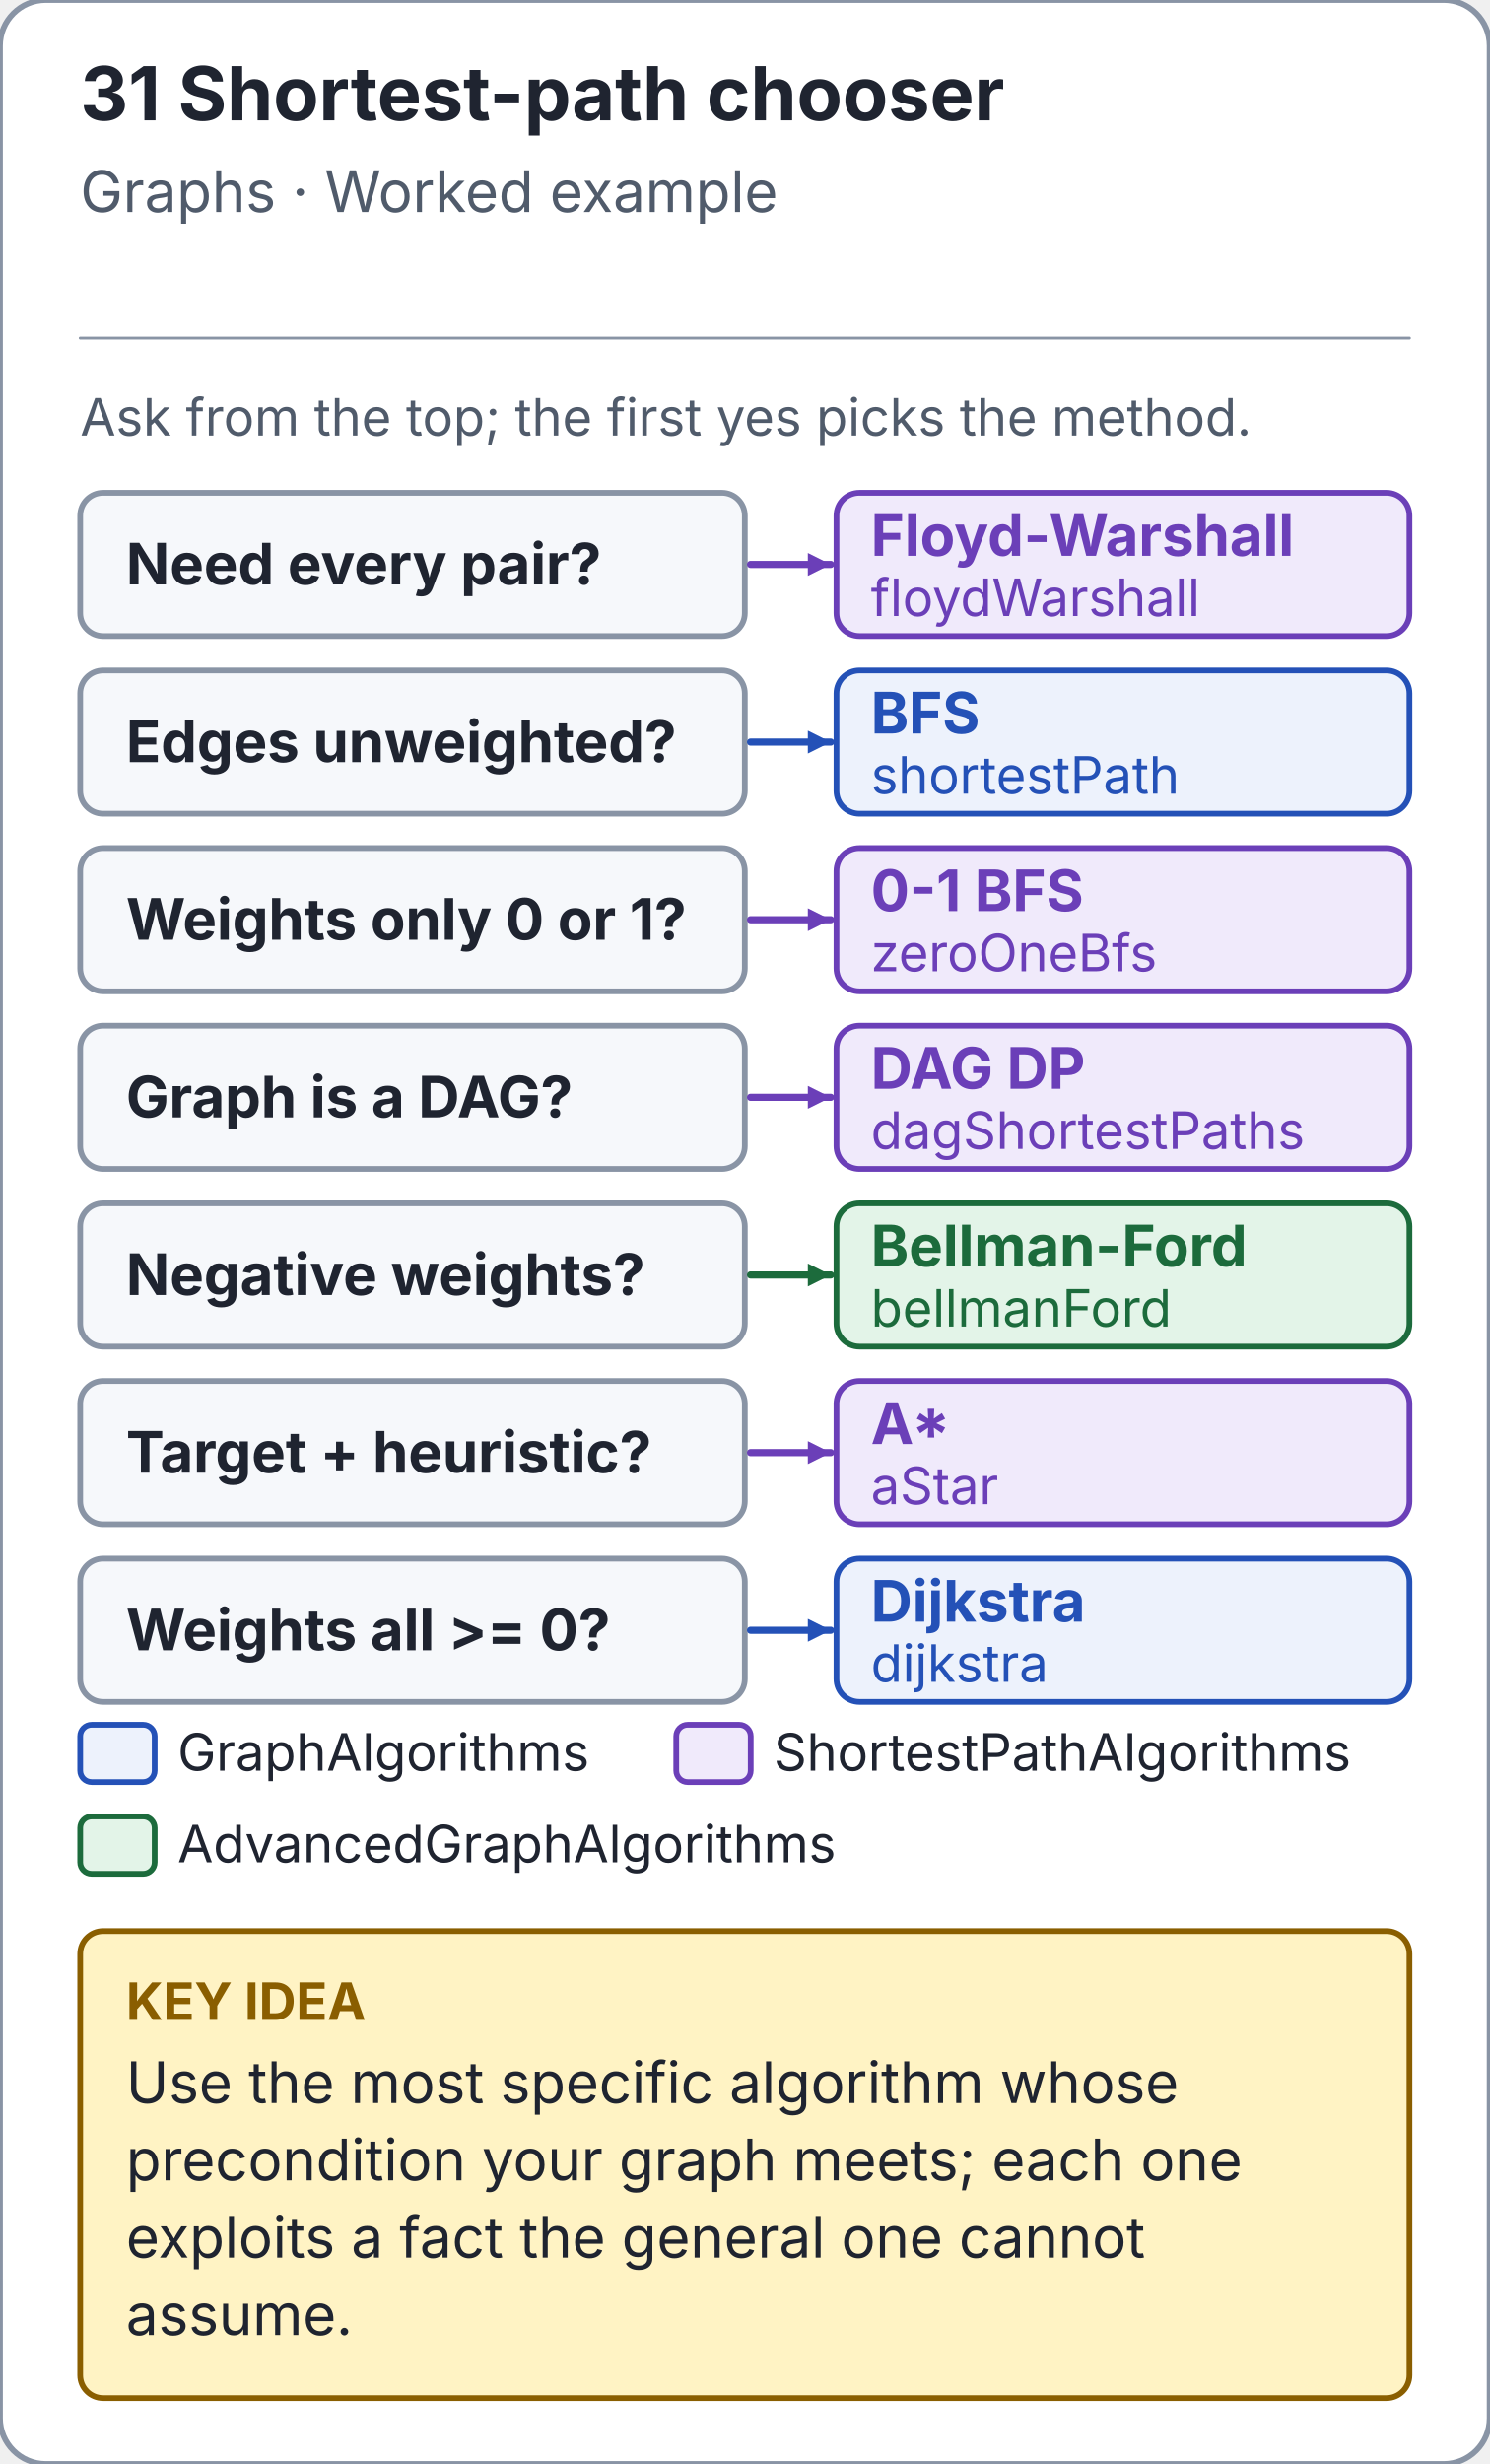
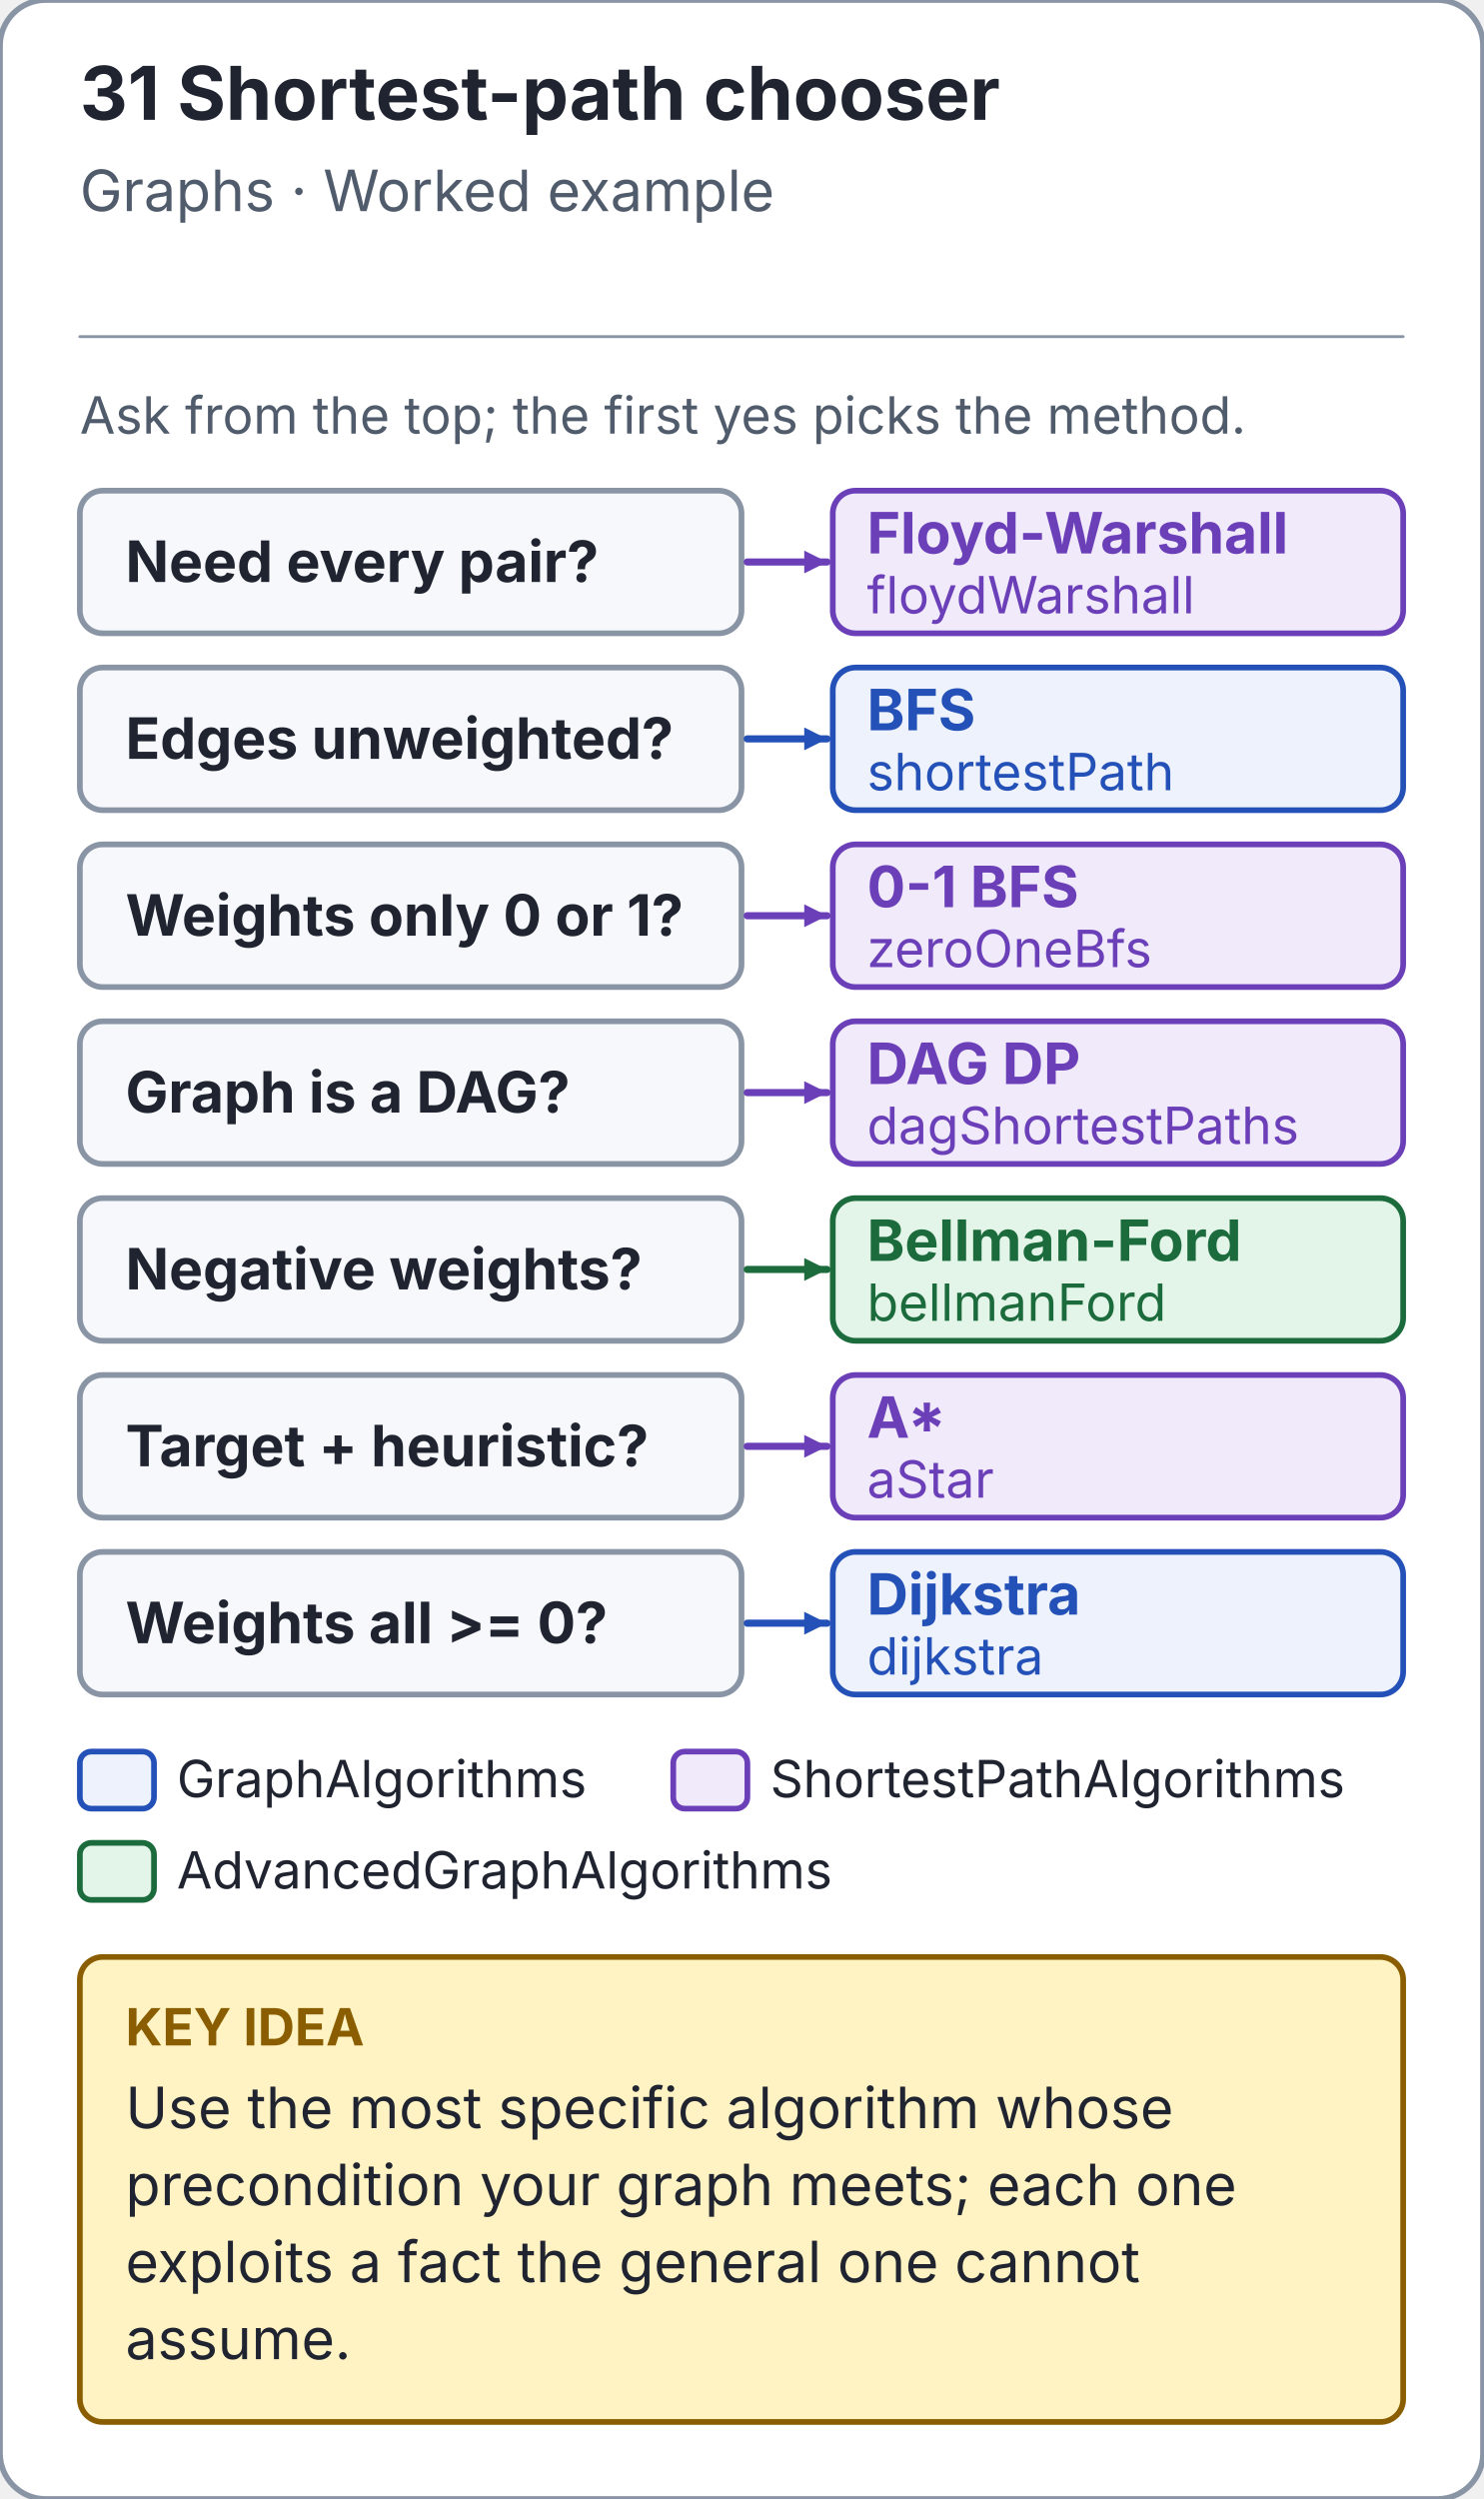
- <svg xmlns="http://www.w3.org/2000/svg" viewBox="0 0 520 860" width="520" height="860" role="img" aria-labelledby="title desc">
+ <svg xmlns="http://www.w3.org/2000/svg" viewBox="0 0 520 876" width="520" height="876" role="img" aria-labelledby="title desc">
  <style>text{font-family:system-ui,-apple-system,BlinkMacSystemFont,"Segoe UI",sans-serif} line,path{stroke-linecap:round;stroke-linejoin:round}</style>
  <defs>
    <marker id="shortest-path-chooser-paper-arrow" markerWidth="9" markerHeight="9" refX="8" refY="4" orient="auto" markerUnits="userSpaceOnUse">
      <path d="M 0 0 L 8 4 L 0 8 Z" fill="#ffffff" />
    </marker>
    <marker id="shortest-path-chooser-ink-arrow" markerWidth="9" markerHeight="9" refX="8" refY="4" orient="auto" markerUnits="userSpaceOnUse">
      <path d="M 0 0 L 8 4 L 0 8 Z" fill="#1f2430" />
    </marker>
    <marker id="shortest-path-chooser-muted-arrow" markerWidth="9" markerHeight="9" refX="8" refY="4" orient="auto" markerUnits="userSpaceOnUse">
      <path d="M 0 0 L 8 4 L 0 8 Z" fill="#505b6b" />
    </marker>
    <marker id="shortest-path-chooser-line-arrow" markerWidth="9" markerHeight="9" refX="8" refY="4" orient="auto" markerUnits="userSpaceOnUse">
      <path d="M 0 0 L 8 4 L 0 8 Z" fill="#8994a5" />
    </marker>
    <marker id="shortest-path-chooser-blue-arrow" markerWidth="9" markerHeight="9" refX="8" refY="4" orient="auto" markerUnits="userSpaceOnUse">
      <path d="M 0 0 L 8 4 L 0 8 Z" fill="#2451b7" />
    </marker>
    <marker id="shortest-path-chooser-soft-arrow" markerWidth="9" markerHeight="9" refX="8" refY="4" orient="auto" markerUnits="userSpaceOnUse">
      <path d="M 0 0 L 8 4 L 0 8 Z" fill="#edf2fc" />
    </marker>
    <marker id="shortest-path-chooser-note-arrow" markerWidth="9" markerHeight="9" refX="8" refY="4" orient="auto" markerUnits="userSpaceOnUse">
      <path d="M 0 0 L 8 4 L 0 8 Z" fill="#fff3c4" />
    </marker>
    <marker id="shortest-path-chooser-gold-arrow" markerWidth="9" markerHeight="9" refX="8" refY="4" orient="auto" markerUnits="userSpaceOnUse">
      <path d="M 0 0 L 8 4 L 0 8 Z" fill="#8a5e00" />
    </marker>
    <marker id="shortest-path-chooser-red-arrow" markerWidth="9" markerHeight="9" refX="8" refY="4" orient="auto" markerUnits="userSpaceOnUse">
      <path d="M 0 0 L 8 4 L 0 8 Z" fill="#bd3026" />
    </marker>
    <marker id="shortest-path-chooser-panel-arrow" markerWidth="9" markerHeight="9" refX="8" refY="4" orient="auto" markerUnits="userSpaceOnUse">
      <path d="M 0 0 L 8 4 L 0 8 Z" fill="#f6f8fb" />
    </marker>
    <marker id="shortest-path-chooser-green-arrow" markerWidth="9" markerHeight="9" refX="8" refY="4" orient="auto" markerUnits="userSpaceOnUse">
      <path d="M 0 0 L 8 4 L 0 8 Z" fill="#1c6b3c" />
    </marker>
    <marker id="shortest-path-chooser-mint-arrow" markerWidth="9" markerHeight="9" refX="8" refY="4" orient="auto" markerUnits="userSpaceOnUse">
      <path d="M 0 0 L 8 4 L 0 8 Z" fill="#e3f4e8" />
    </marker>
    <marker id="shortest-path-chooser-violet-arrow" markerWidth="9" markerHeight="9" refX="8" refY="4" orient="auto" markerUnits="userSpaceOnUse">
      <path d="M 0 0 L 8 4 L 0 8 Z" fill="#6b3fb8" />
    </marker>
    <marker id="shortest-path-chooser-lilac-arrow" markerWidth="9" markerHeight="9" refX="8" refY="4" orient="auto" markerUnits="userSpaceOnUse">
      <path d="M 0 0 L 8 4 L 0 8 Z" fill="#f0eafb" />
    </marker>
    <marker id="shortest-path-chooser-rose-arrow" markerWidth="9" markerHeight="9" refX="8" refY="4" orient="auto" markerUnits="userSpaceOnUse">
      <path d="M 0 0 L 8 4 L 0 8 Z" fill="#fde9e7" />
    </marker>
  </defs>
-   <rect x="0" y="0" width="520" height="860" rx="16" fill="#ffffff" stroke="#8994a5" stroke-width="2" />
+   <rect x="0" y="0" width="520" height="876" rx="16" fill="#ffffff" stroke="#8994a5" stroke-width="2" />
  <text x="28" y="42" font-size="26" fill="#1f2430" text-anchor="start" font-weight="700">31  Shortest-path chooser</text>
  <text x="28" y="74" font-size="20" fill="#505b6b" text-anchor="start" font-weight="400">Graphs · Worked example</text>
  <line x1="28" y1="118" x2="492" y2="118" stroke="#8994a5" stroke-width="1" />
  <text x="28" y="152" font-size="18" fill="#505b6b" text-anchor="start" font-weight="400">Ask from the top; the first yes picks the method.</text>
  <rect x="28" y="172" width="232" height="50" rx="8" fill="#f6f8fb" stroke="#8994a5" stroke-width="2" />
  <text x="44" y="204" font-size="20" fill="#1f2430" text-anchor="start" font-weight="700">Need every pair?</text>
  <line x1="262" y1="197" x2="290" y2="197" stroke="#6b3fb8" stroke-width="2.5" marker-end="url(#shortest-path-chooser-violet-arrow)" />
  <rect x="292" y="172" width="200" height="50" rx="8" fill="#f0eafb" stroke="#6b3fb8" stroke-width="2" />
  <text x="304" y="194" font-size="20" fill="#6b3fb8" text-anchor="start" font-weight="700">Floyd-Warshall</text>
  <text x="304" y="215" font-size="18" fill="#6b3fb8" text-anchor="start" font-weight="400">floydWarshall</text>
  <rect x="28" y="234" width="232" height="50" rx="8" fill="#f6f8fb" stroke="#8994a5" stroke-width="2" />
  <text x="44" y="266" font-size="20" fill="#1f2430" text-anchor="start" font-weight="700">Edges unweighted?</text>
  <line x1="262" y1="259" x2="290" y2="259" stroke="#2451b7" stroke-width="2.5" marker-end="url(#shortest-path-chooser-blue-arrow)" />
  <rect x="292" y="234" width="200" height="50" rx="8" fill="#edf2fc" stroke="#2451b7" stroke-width="2" />
  <text x="304" y="256" font-size="20" fill="#2451b7" text-anchor="start" font-weight="700">BFS</text>
  <text x="304" y="277" font-size="18" fill="#2451b7" text-anchor="start" font-weight="400">shortestPath</text>
  <rect x="28" y="296" width="232" height="50" rx="8" fill="#f6f8fb" stroke="#8994a5" stroke-width="2" />
  <text x="44" y="328" font-size="20" fill="#1f2430" text-anchor="start" font-weight="700">Weights only 0 or 1?</text>
  <line x1="262" y1="321" x2="290" y2="321" stroke="#6b3fb8" stroke-width="2.5" marker-end="url(#shortest-path-chooser-violet-arrow)" />
  <rect x="292" y="296" width="200" height="50" rx="8" fill="#f0eafb" stroke="#6b3fb8" stroke-width="2" />
  <text x="304" y="318" font-size="20" fill="#6b3fb8" text-anchor="start" font-weight="700">0-1 BFS</text>
  <text x="304" y="339" font-size="18" fill="#6b3fb8" text-anchor="start" font-weight="400">zeroOneBfs</text>
  <rect x="28" y="358" width="232" height="50" rx="8" fill="#f6f8fb" stroke="#8994a5" stroke-width="2" />
  <text x="44" y="390" font-size="20" fill="#1f2430" text-anchor="start" font-weight="700">Graph is a DAG?</text>
  <line x1="262" y1="383" x2="290" y2="383" stroke="#6b3fb8" stroke-width="2.5" marker-end="url(#shortest-path-chooser-violet-arrow)" />
  <rect x="292" y="358" width="200" height="50" rx="8" fill="#f0eafb" stroke="#6b3fb8" stroke-width="2" />
  <text x="304" y="380" font-size="20" fill="#6b3fb8" text-anchor="start" font-weight="700">DAG DP</text>
  <text x="304" y="401" font-size="18" fill="#6b3fb8" text-anchor="start" font-weight="400">dagShortestPaths</text>
  <rect x="28" y="420" width="232" height="50" rx="8" fill="#f6f8fb" stroke="#8994a5" stroke-width="2" />
  <text x="44" y="452" font-size="20" fill="#1f2430" text-anchor="start" font-weight="700">Negative weights?</text>
  <line x1="262" y1="445" x2="290" y2="445" stroke="#1c6b3c" stroke-width="2.5" marker-end="url(#shortest-path-chooser-green-arrow)" />
  <rect x="292" y="420" width="200" height="50" rx="8" fill="#e3f4e8" stroke="#1c6b3c" stroke-width="2" />
  <text x="304" y="442" font-size="20" fill="#1c6b3c" text-anchor="start" font-weight="700">Bellman-Ford</text>
  <text x="304" y="463" font-size="18" fill="#1c6b3c" text-anchor="start" font-weight="400">bellmanFord</text>
  <rect x="28" y="482" width="232" height="50" rx="8" fill="#f6f8fb" stroke="#8994a5" stroke-width="2" />
  <text x="44" y="514" font-size="20" fill="#1f2430" text-anchor="start" font-weight="700">Target + heuristic?</text>
  <line x1="262" y1="507" x2="290" y2="507" stroke="#6b3fb8" stroke-width="2.5" marker-end="url(#shortest-path-chooser-violet-arrow)" />
  <rect x="292" y="482" width="200" height="50" rx="8" fill="#f0eafb" stroke="#6b3fb8" stroke-width="2" />
  <text x="304" y="504" font-size="20" fill="#6b3fb8" text-anchor="start" font-weight="700">A*</text>
  <text x="304" y="525" font-size="18" fill="#6b3fb8" text-anchor="start" font-weight="400">aStar</text>
  <rect x="28" y="544" width="232" height="50" rx="8" fill="#f6f8fb" stroke="#8994a5" stroke-width="2" />
  <text x="44" y="576" font-size="20" fill="#1f2430" text-anchor="start" font-weight="700">Weights all &gt;= 0?</text>
  <line x1="262" y1="569" x2="290" y2="569" stroke="#2451b7" stroke-width="2.5" marker-end="url(#shortest-path-chooser-blue-arrow)" />
  <rect x="292" y="544" width="200" height="50" rx="8" fill="#edf2fc" stroke="#2451b7" stroke-width="2" />
  <text x="304" y="566" font-size="20" fill="#2451b7" text-anchor="start" font-weight="700">Dijkstra</text>
  <text x="304" y="587" font-size="18" fill="#2451b7" text-anchor="start" font-weight="400">dijkstra</text>
-   <rect x="28" y="602" width="26" height="20" rx="4" fill="#edf2fc" stroke="#2451b7" stroke-width="2" />
-   <text x="62" y="618" font-size="18" fill="#1f2430" text-anchor="start" font-weight="400">GraphAlgorithms</text>
-   <rect x="236.064" y="602" width="26" height="20" rx="4" fill="#f0eafb" stroke="#6b3fb8" stroke-width="2" />
-   <text x="270.064" y="618" font-size="18" fill="#1f2430" text-anchor="start" font-weight="400">ShortestPathAlgorithms</text>
-   <rect x="28" y="634" width="26" height="20" rx="4" fill="#e3f4e8" stroke="#1c6b3c" stroke-width="2" />
-   <text x="62" y="650" font-size="18" fill="#1f2430" text-anchor="start" font-weight="400">AdvancedGraphAlgorithms</text>
-   <rect x="28" y="674" width="464" height="163" rx="8" fill="#fff3c4" stroke="#8a5e00" stroke-width="2" />
-   <text x="44" y="705" font-size="18" fill="#8a5e00" text-anchor="start" font-weight="700">KEY IDEA</text>
-   <text x="44" y="734" font-size="20" fill="#1f2430" text-anchor="start" font-weight="400">Use the most specific algorithm whose</text>
-   <text x="44" y="761" font-size="20" fill="#1f2430" text-anchor="start" font-weight="400">precondition your graph meets; each one</text>
-   <text x="44" y="788" font-size="20" fill="#1f2430" text-anchor="start" font-weight="400">exploits a fact the general one cannot</text>
-   <text x="44" y="815" font-size="20" fill="#1f2430" text-anchor="start" font-weight="400">assume.</text>
+   <rect x="28" y="614" width="26" height="20" rx="4" fill="#edf2fc" stroke="#2451b7" stroke-width="2" />
+   <text x="62" y="630" font-size="18" fill="#1f2430" text-anchor="start" font-weight="400">GraphAlgorithms</text>
+   <rect x="236.064" y="614" width="26" height="20" rx="4" fill="#f0eafb" stroke="#6b3fb8" stroke-width="2" />
+   <text x="270.064" y="630" font-size="18" fill="#1f2430" text-anchor="start" font-weight="400">ShortestPathAlgorithms</text>
+   <rect x="28" y="646" width="26" height="20" rx="4" fill="#e3f4e8" stroke="#1c6b3c" stroke-width="2" />
+   <text x="62" y="662" font-size="18" fill="#1f2430" text-anchor="start" font-weight="400">AdvancedGraphAlgorithms</text>
+   <rect x="28" y="686" width="464" height="163" rx="8" fill="#fff3c4" stroke="#8a5e00" stroke-width="2" />
+   <text x="44" y="717" font-size="18" fill="#8a5e00" text-anchor="start" font-weight="700">KEY IDEA</text>
+   <text x="44" y="746" font-size="20" fill="#1f2430" text-anchor="start" font-weight="400">Use the most specific algorithm whose</text>
+   <text x="44" y="773" font-size="20" fill="#1f2430" text-anchor="start" font-weight="400">precondition your graph meets; each one</text>
+   <text x="44" y="800" font-size="20" fill="#1f2430" text-anchor="start" font-weight="400">exploits a fact the general one cannot</text>
+   <text x="44" y="827" font-size="20" fill="#1f2430" text-anchor="start" font-weight="400">assume.</text>
</svg>
